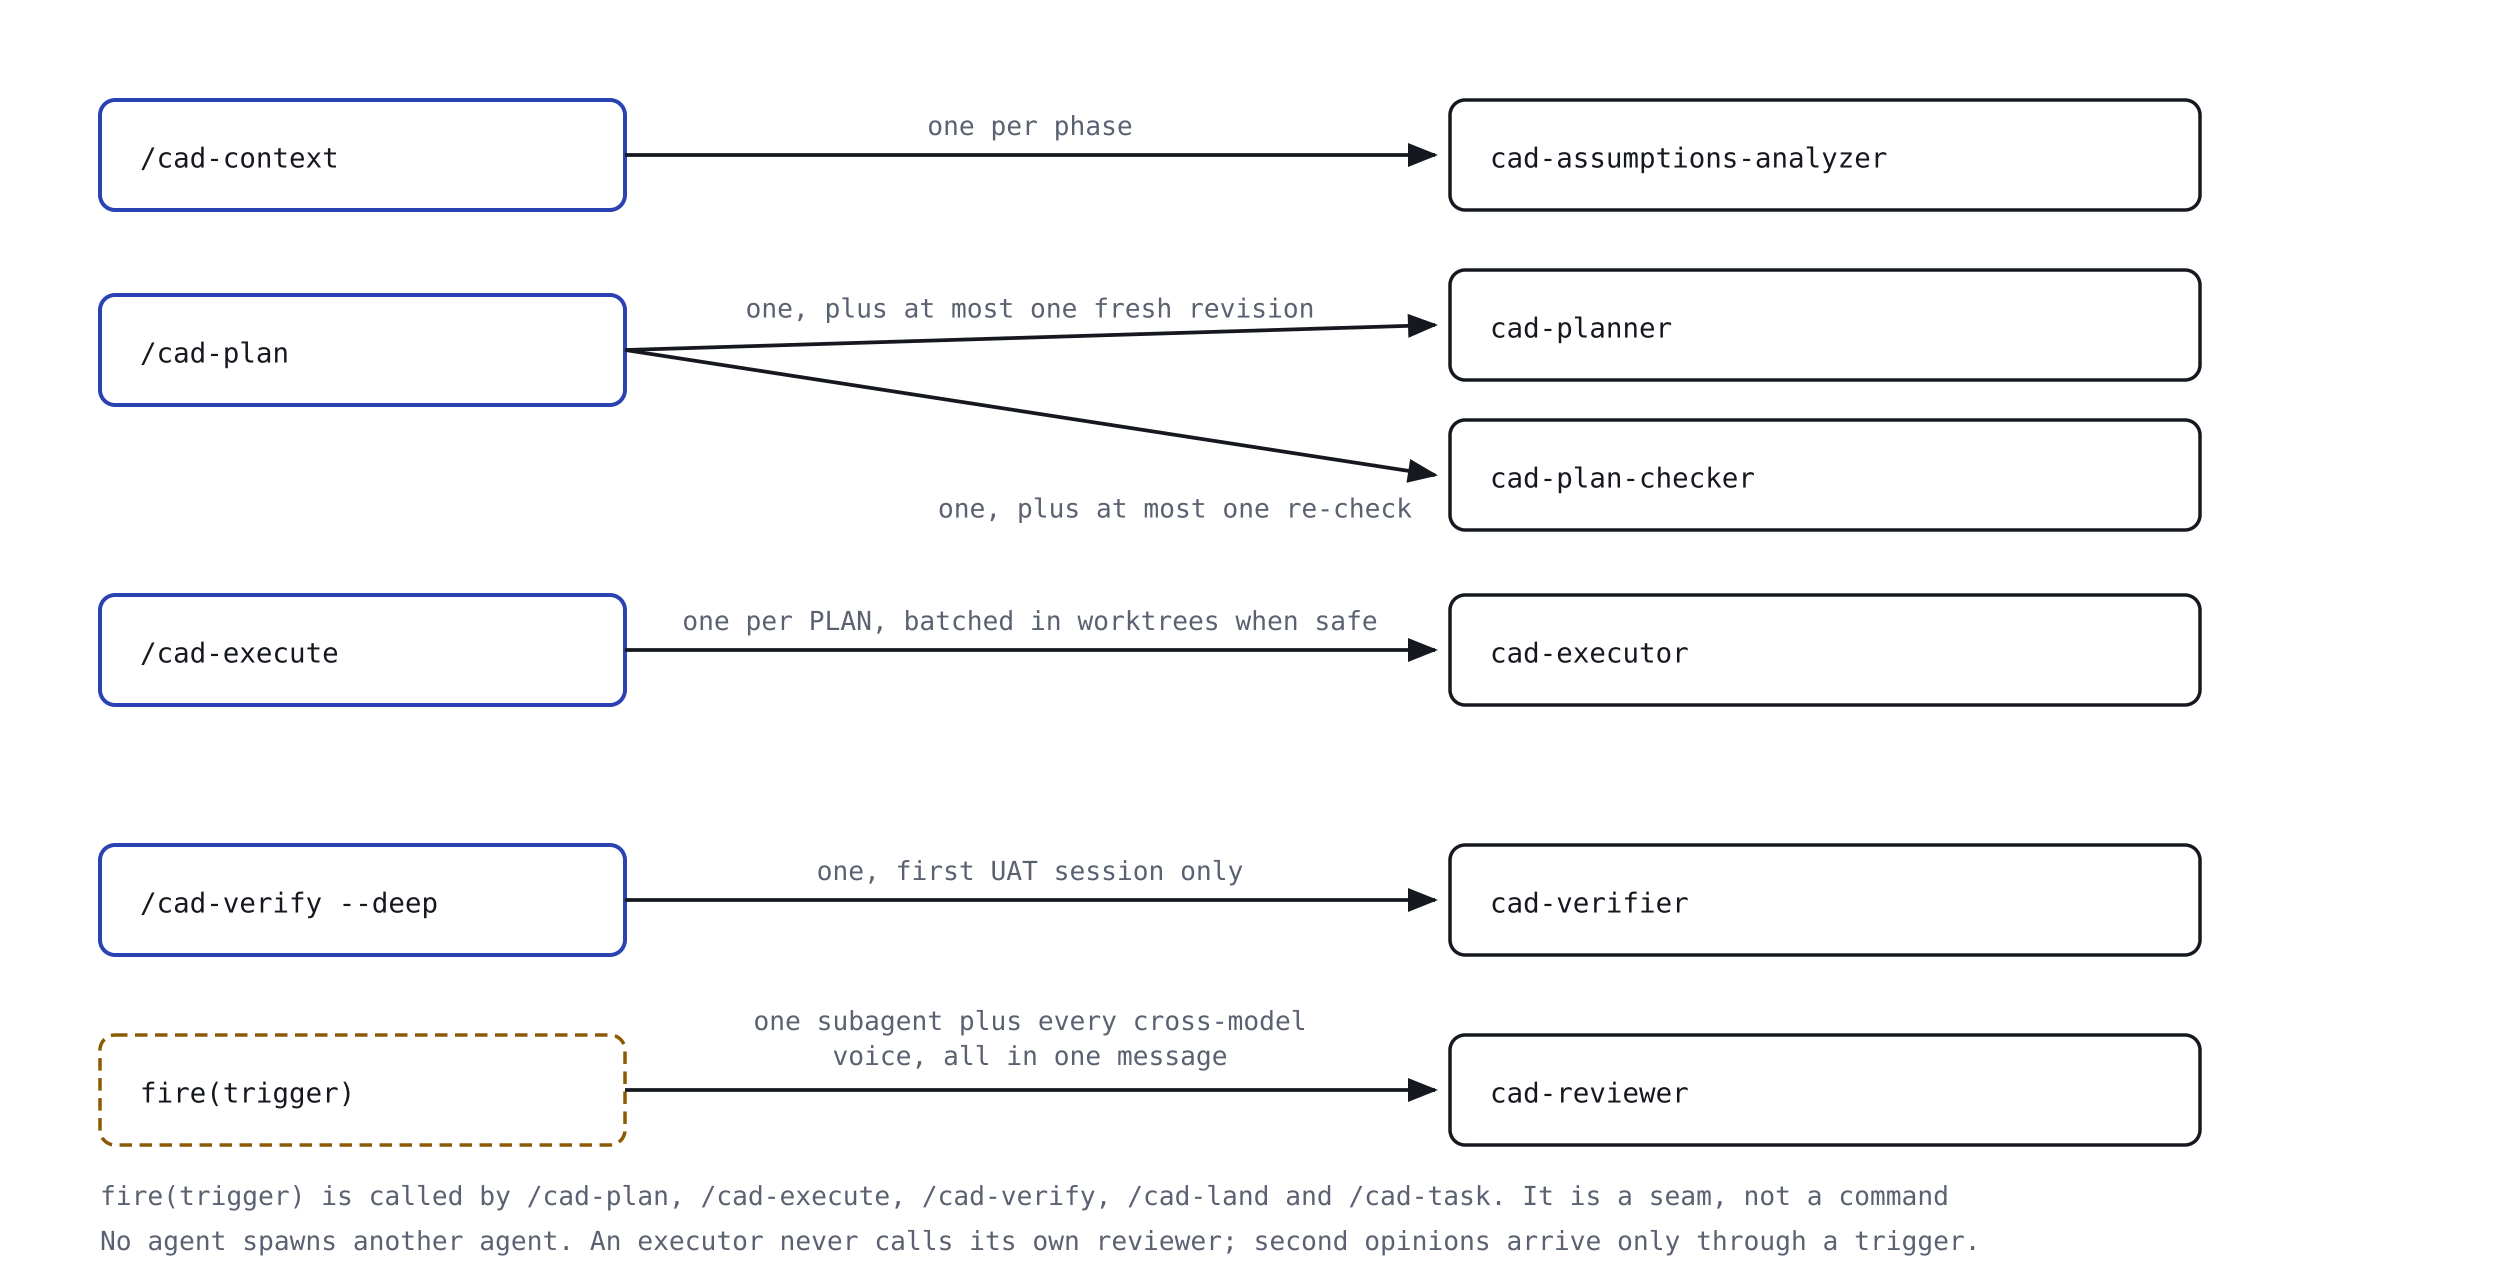
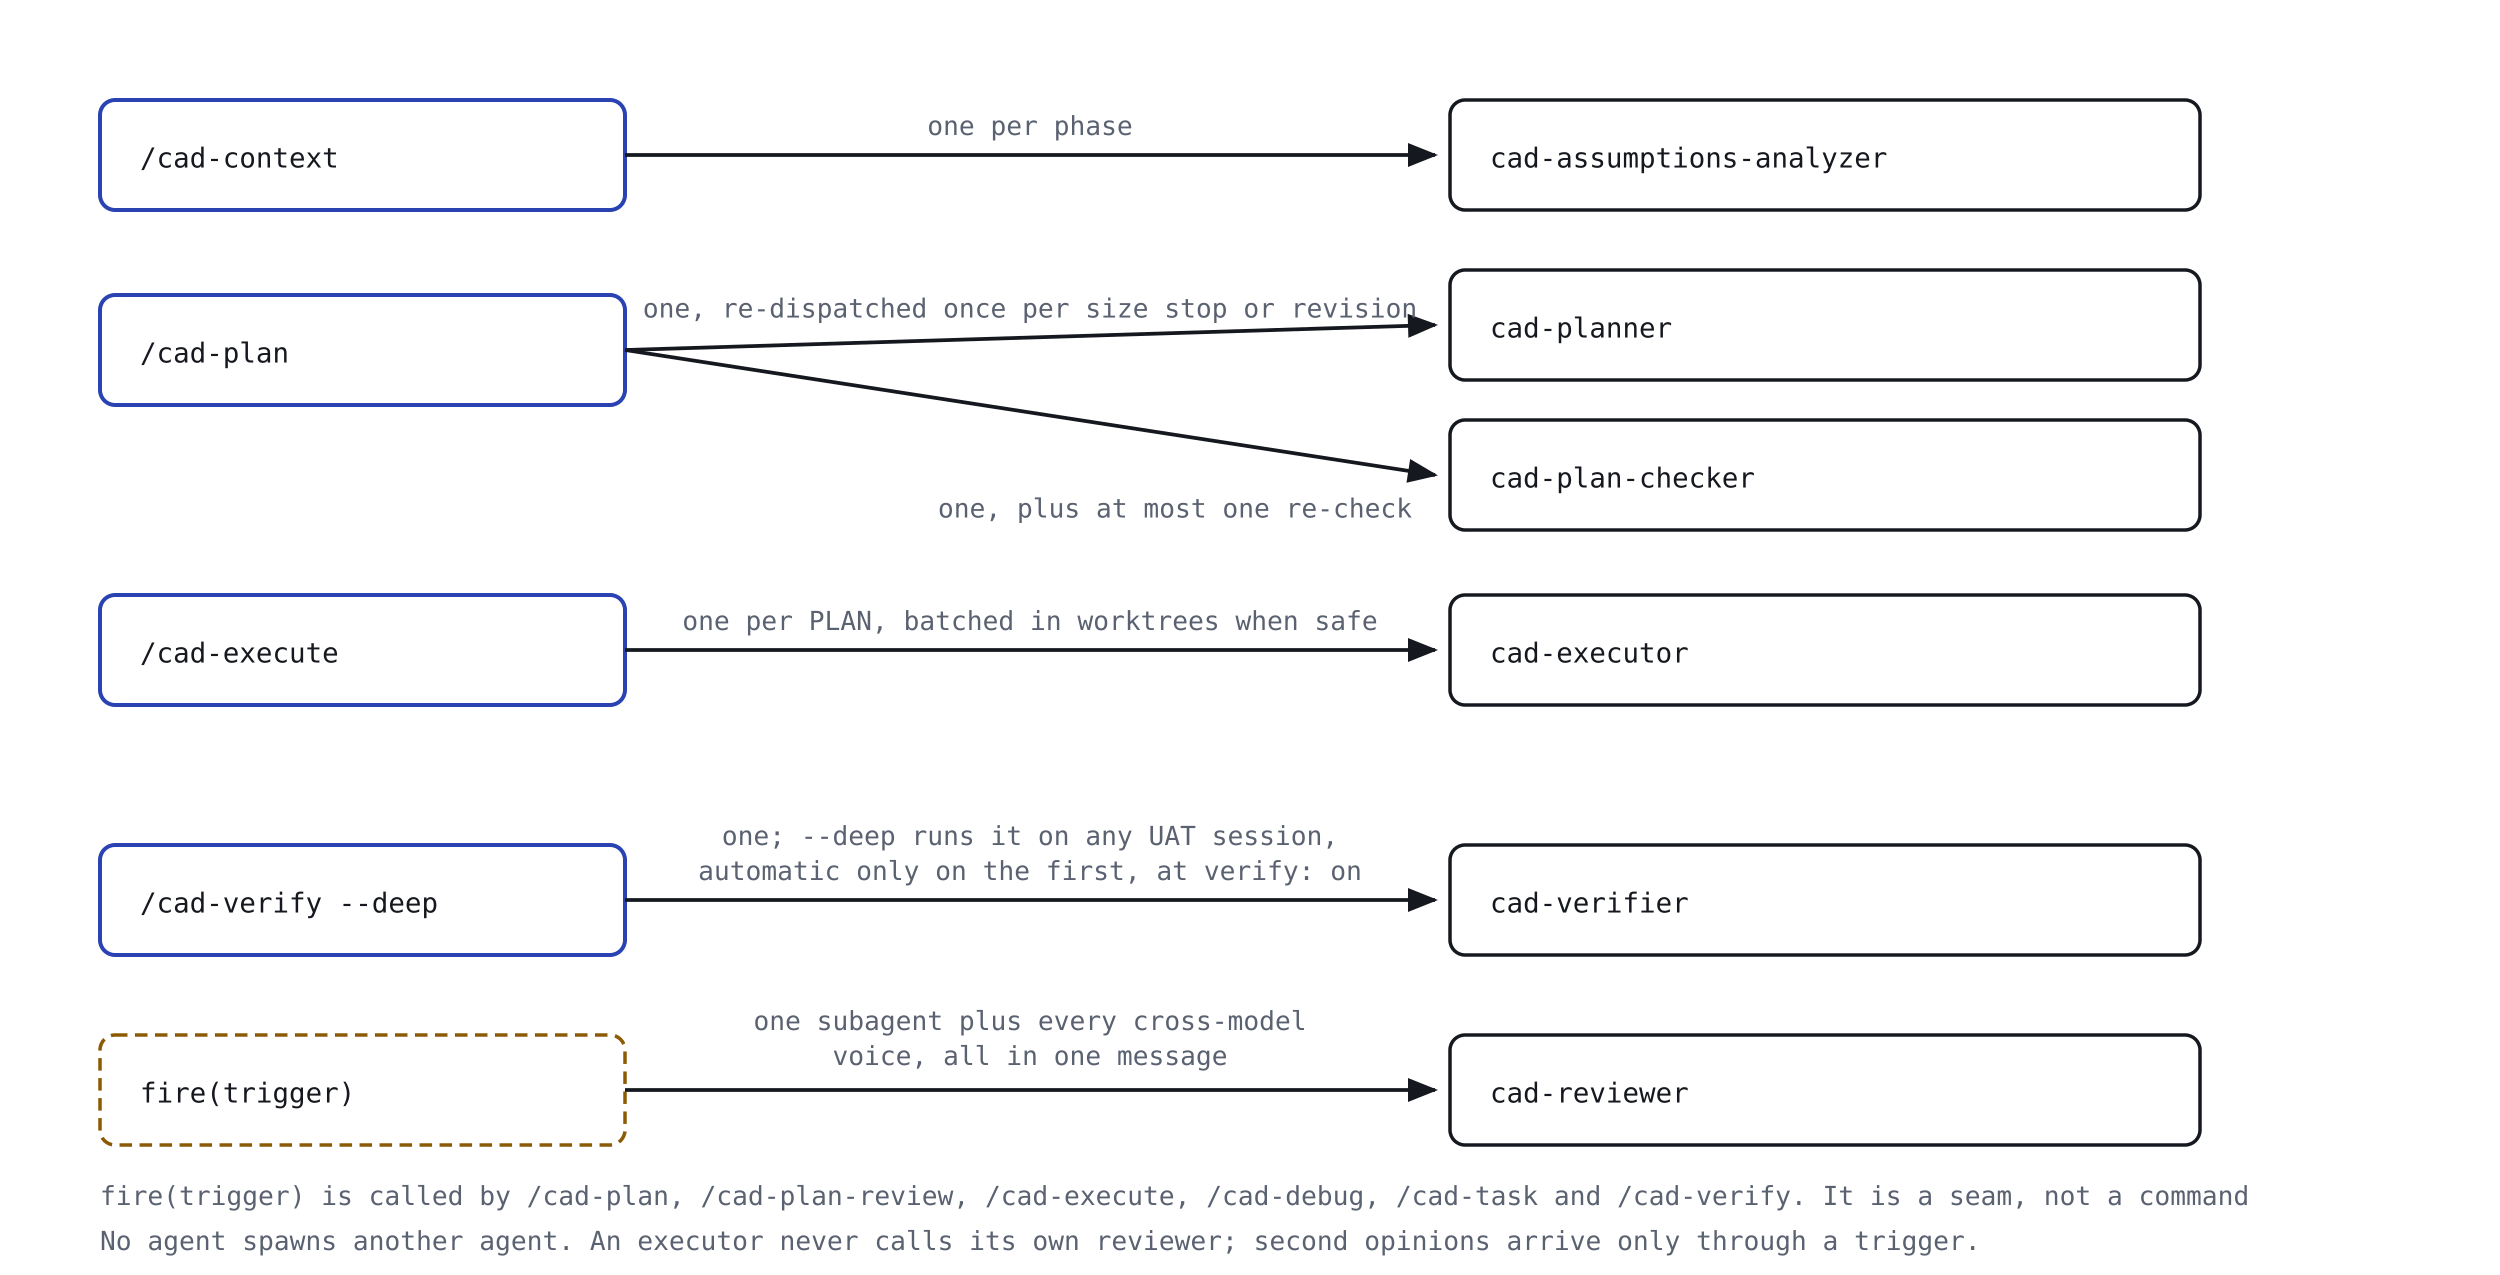
<svg xmlns="http://www.w3.org/2000/svg" viewBox="0 0 1000 510" width="1000" height="510" role="img" aria-label="Command to agent map: cad-context spawns one assumptions analyzer, cad-plan spawns one planner and one plan checker, cad-execute spawns one executor per plan, cad-verify spawns one verifier, and the review seam fire spawns one subagent plus any cross-model reviewers.">
  <style>
    svg        { color: #15181E; background: #FFFFFF;
                 font-family: ui-monospace, "JetBrains Mono", SFMono-Regular, Menlo, Consolas, monospace; }
    .bg        { fill: #FFFFFF; }
    .box       { fill: #FFFFFF; stroke: currentColor; stroke-width: 1.4; }
    .box-danger{ stroke: #A3331F; }
    .box-cmd   { fill: #FFFFFF; stroke: #2B43B2; stroke-width: 1.6; }
    .box-soft  { fill: #E8ECF2; stroke: #D3D9E1; stroke-width: 1; }
    .box-seam  { fill: none; stroke: #8B5A03; stroke-width: 1.4; stroke-dasharray: 5 3; }
    .gate      { fill: none; stroke: #8B5A03; stroke-width: 1.6; }
    .edge      { fill: none; stroke: currentColor; stroke-width: 1.5; }
    .edge-alt  { fill: none; stroke: #A3331F; stroke-width: 1.5; stroke-dasharray: 6 4; }
    .edge-loop { fill: none; stroke: #2B43B2; stroke-width: 1.7; }
    .edge-thin { fill: none; stroke: #5A6170; stroke-width: 1; stroke-dasharray: 2 4; }
    .lbl       { font-size: 13px; fill: currentColor; }
    .lbl-sm    { font-size: 11px; fill: currentColor; }
    .lbl-mut   { font-size: 10.5px; fill: #5A6170; }
    .lbl-alt   { font-size: 10.5px; fill: #A3331F; }
    .lbl-gate  { font-size: 11.5px; fill: #8B5A03; }
    .lbl-acc   { font-size: 11px; fill: #2B43B2; }
    .head      { fill: currentColor; }
    .head-alt  { fill: #A3331F; }
    .head-loop { fill: #2B43B2; }
    @media (prefers-color-scheme: dark) {
      svg        { color: #E2E6EC; background: #151920; }
      .bg        { fill: #151920; }
      .box       { fill: #151920; }
      .box-danger{ stroke: #e2705c; }
      .box-cmd   { fill: #151920; stroke: #8698F6; }
      .box-soft  { fill: #1B2029; stroke: #292F39; }
      .box-seam  { stroke: #e2a64d; }
      .gate      { stroke: #e2a64d; }
      .edge-alt  { stroke: #e2705c; }
      .edge-loop { stroke: #8698F6; }
      .edge-thin { stroke: #929BAA; }
      .lbl-mut   { fill: #929BAA; }
      .lbl-alt   { fill: #e2705c; }
      .lbl-gate  { fill: #e2a64d; }
      .lbl-acc   { fill: #8698F6; }
      .head-alt  { fill: #e2705c; }
      .head-loop { fill: #8698F6; }
    }
  </style>
  <defs>
    <marker id="ah" viewBox="0 0 10 8" refX="9" refY="4" markerWidth="8" markerHeight="7" orient="auto-start-reverse">
      <polygon class="head" points="0,0 10,4 0,8" />
    </marker>
    <marker id="ah-alt" viewBox="0 0 10 8" refX="9" refY="4" markerWidth="8" markerHeight="7" orient="auto-start-reverse">
      <polygon class="head-alt" points="0,0 10,4 0,8" />
    </marker>
    <marker id="ah-loop" viewBox="0 0 10 8" refX="9" refY="4" markerWidth="8" markerHeight="7" orient="auto-start-reverse">
      <polygon class="head-loop" points="0,0 10,4 0,8" />
    </marker>
  </defs>
  <rect class="bg" x="0" y="0" width="1000" height="510" />
- ers."&gt;
- 
-         <rect class="box-cmd" x="40" y="40" width="210" height="44" rx="6" />
+   <rect class="box-cmd" x="40" y="40" width="210" height="44" rx="6" />
  <text class="lbl-sm" x="56" y="67" text-anchor="start">/cad-context</text>
  <rect class="box-cmd" x="40" y="118" width="210" height="44" rx="6" />
  <text class="lbl-sm" x="56" y="145" text-anchor="start">/cad-plan</text>
  <rect class="box-cmd" x="40" y="238" width="210" height="44" rx="6" />
  <text class="lbl-sm" x="56" y="265" text-anchor="start">/cad-execute</text>
  <rect class="box-cmd" x="40" y="338" width="210" height="44" rx="6" />
  <text class="lbl-sm" x="56" y="365" text-anchor="start">/cad-verify --deep</text>
  <rect class="box-seam" x="40" y="414" width="210" height="44" rx="6" />
  <text class="lbl-sm" x="56" y="441" text-anchor="start">fire(trigger)</text>
  <rect class="box" x="580" y="40" width="300" height="44" rx="6" />
  <text class="lbl-sm" x="596" y="67" text-anchor="start">cad-assumptions-analyzer</text>
  <rect class="box" x="580" y="108" width="300" height="44" rx="6" />
  <text class="lbl-sm" x="596" y="135" text-anchor="start">cad-planner</text>
  <rect class="box" x="580" y="168" width="300" height="44" rx="6" />
  <text class="lbl-sm" x="596" y="195" text-anchor="start">cad-plan-checker</text>
  <rect class="box" x="580" y="238" width="300" height="44" rx="6" />
  <text class="lbl-sm" x="596" y="265" text-anchor="start">cad-executor</text>
  <rect class="box" x="580" y="338" width="300" height="44" rx="6" />
  <text class="lbl-sm" x="596" y="365" text-anchor="start">cad-verifier</text>
  <rect class="box" x="580" y="414" width="300" height="44" rx="6" />
  <text class="lbl-sm" x="596" y="441" text-anchor="start">cad-reviewer</text>
  <line class="edge" x1="250" y1="62" x2="574" y2="62" marker-end="url(#ah)" />
  <text class="lbl-mut" x="412" y="54" text-anchor="middle">one per phase</text>
  <line class="edge" x1="250" y1="140" x2="574" y2="130" marker-end="url(#ah)" />
-   <text class="lbl-mut" x="412" y="127" text-anchor="middle">one, plus at most one fresh revision</text>
+   <text class="lbl-mut" x="412" y="127" text-anchor="middle">one, re-dispatched once per size stop or revision</text>
  <line class="edge" x1="250" y1="140" x2="574" y2="190" marker-end="url(#ah)" />
  <text class="lbl-mut" x="470" y="207" text-anchor="middle">one, plus at most one re-check</text>
  <line class="edge" x1="250" y1="260" x2="574" y2="260" marker-end="url(#ah)" />
  <text class="lbl-mut" x="412" y="252" text-anchor="middle">one per PLAN, batched in worktrees when safe</text>
  <line class="edge" x1="250" y1="360" x2="574" y2="360" marker-end="url(#ah)" />
-   <text class="lbl-mut" x="412" y="352" text-anchor="middle">one, first UAT session only</text>
+   <text class="lbl-mut" x="412" y="338" text-anchor="middle">one; --deep runs it on any UAT session,</text>
+   <text class="lbl-mut" x="412" y="352" text-anchor="middle">automatic only on the first, at verify: on</text>
  <line class="edge" x1="250" y1="436" x2="574" y2="436" marker-end="url(#ah)" />
  <text class="lbl-mut" x="412" y="412" text-anchor="middle">one subagent plus every cross-model</text>
  <text class="lbl-mut" x="412" y="426" text-anchor="middle">voice, all in one message</text>
-   <text class="lbl-mut" x="40" y="482" text-anchor="start">fire(trigger) is called by /cad-plan, /cad-execute, /cad-verify, /cad-land and /cad-task. It is a seam, not a command</text>
+   <text class="lbl-mut" x="40" y="482" text-anchor="start">fire(trigger) is called by /cad-plan, /cad-plan-review, /cad-execute, /cad-debug, /cad-task and /cad-verify. It is a seam, not a command</text>
  <text class="lbl-mut" x="40" y="500" text-anchor="start">No agent spawns another agent. An executor never calls its own reviewer; second opinions arrive only through a trigger.</text>
</svg>
